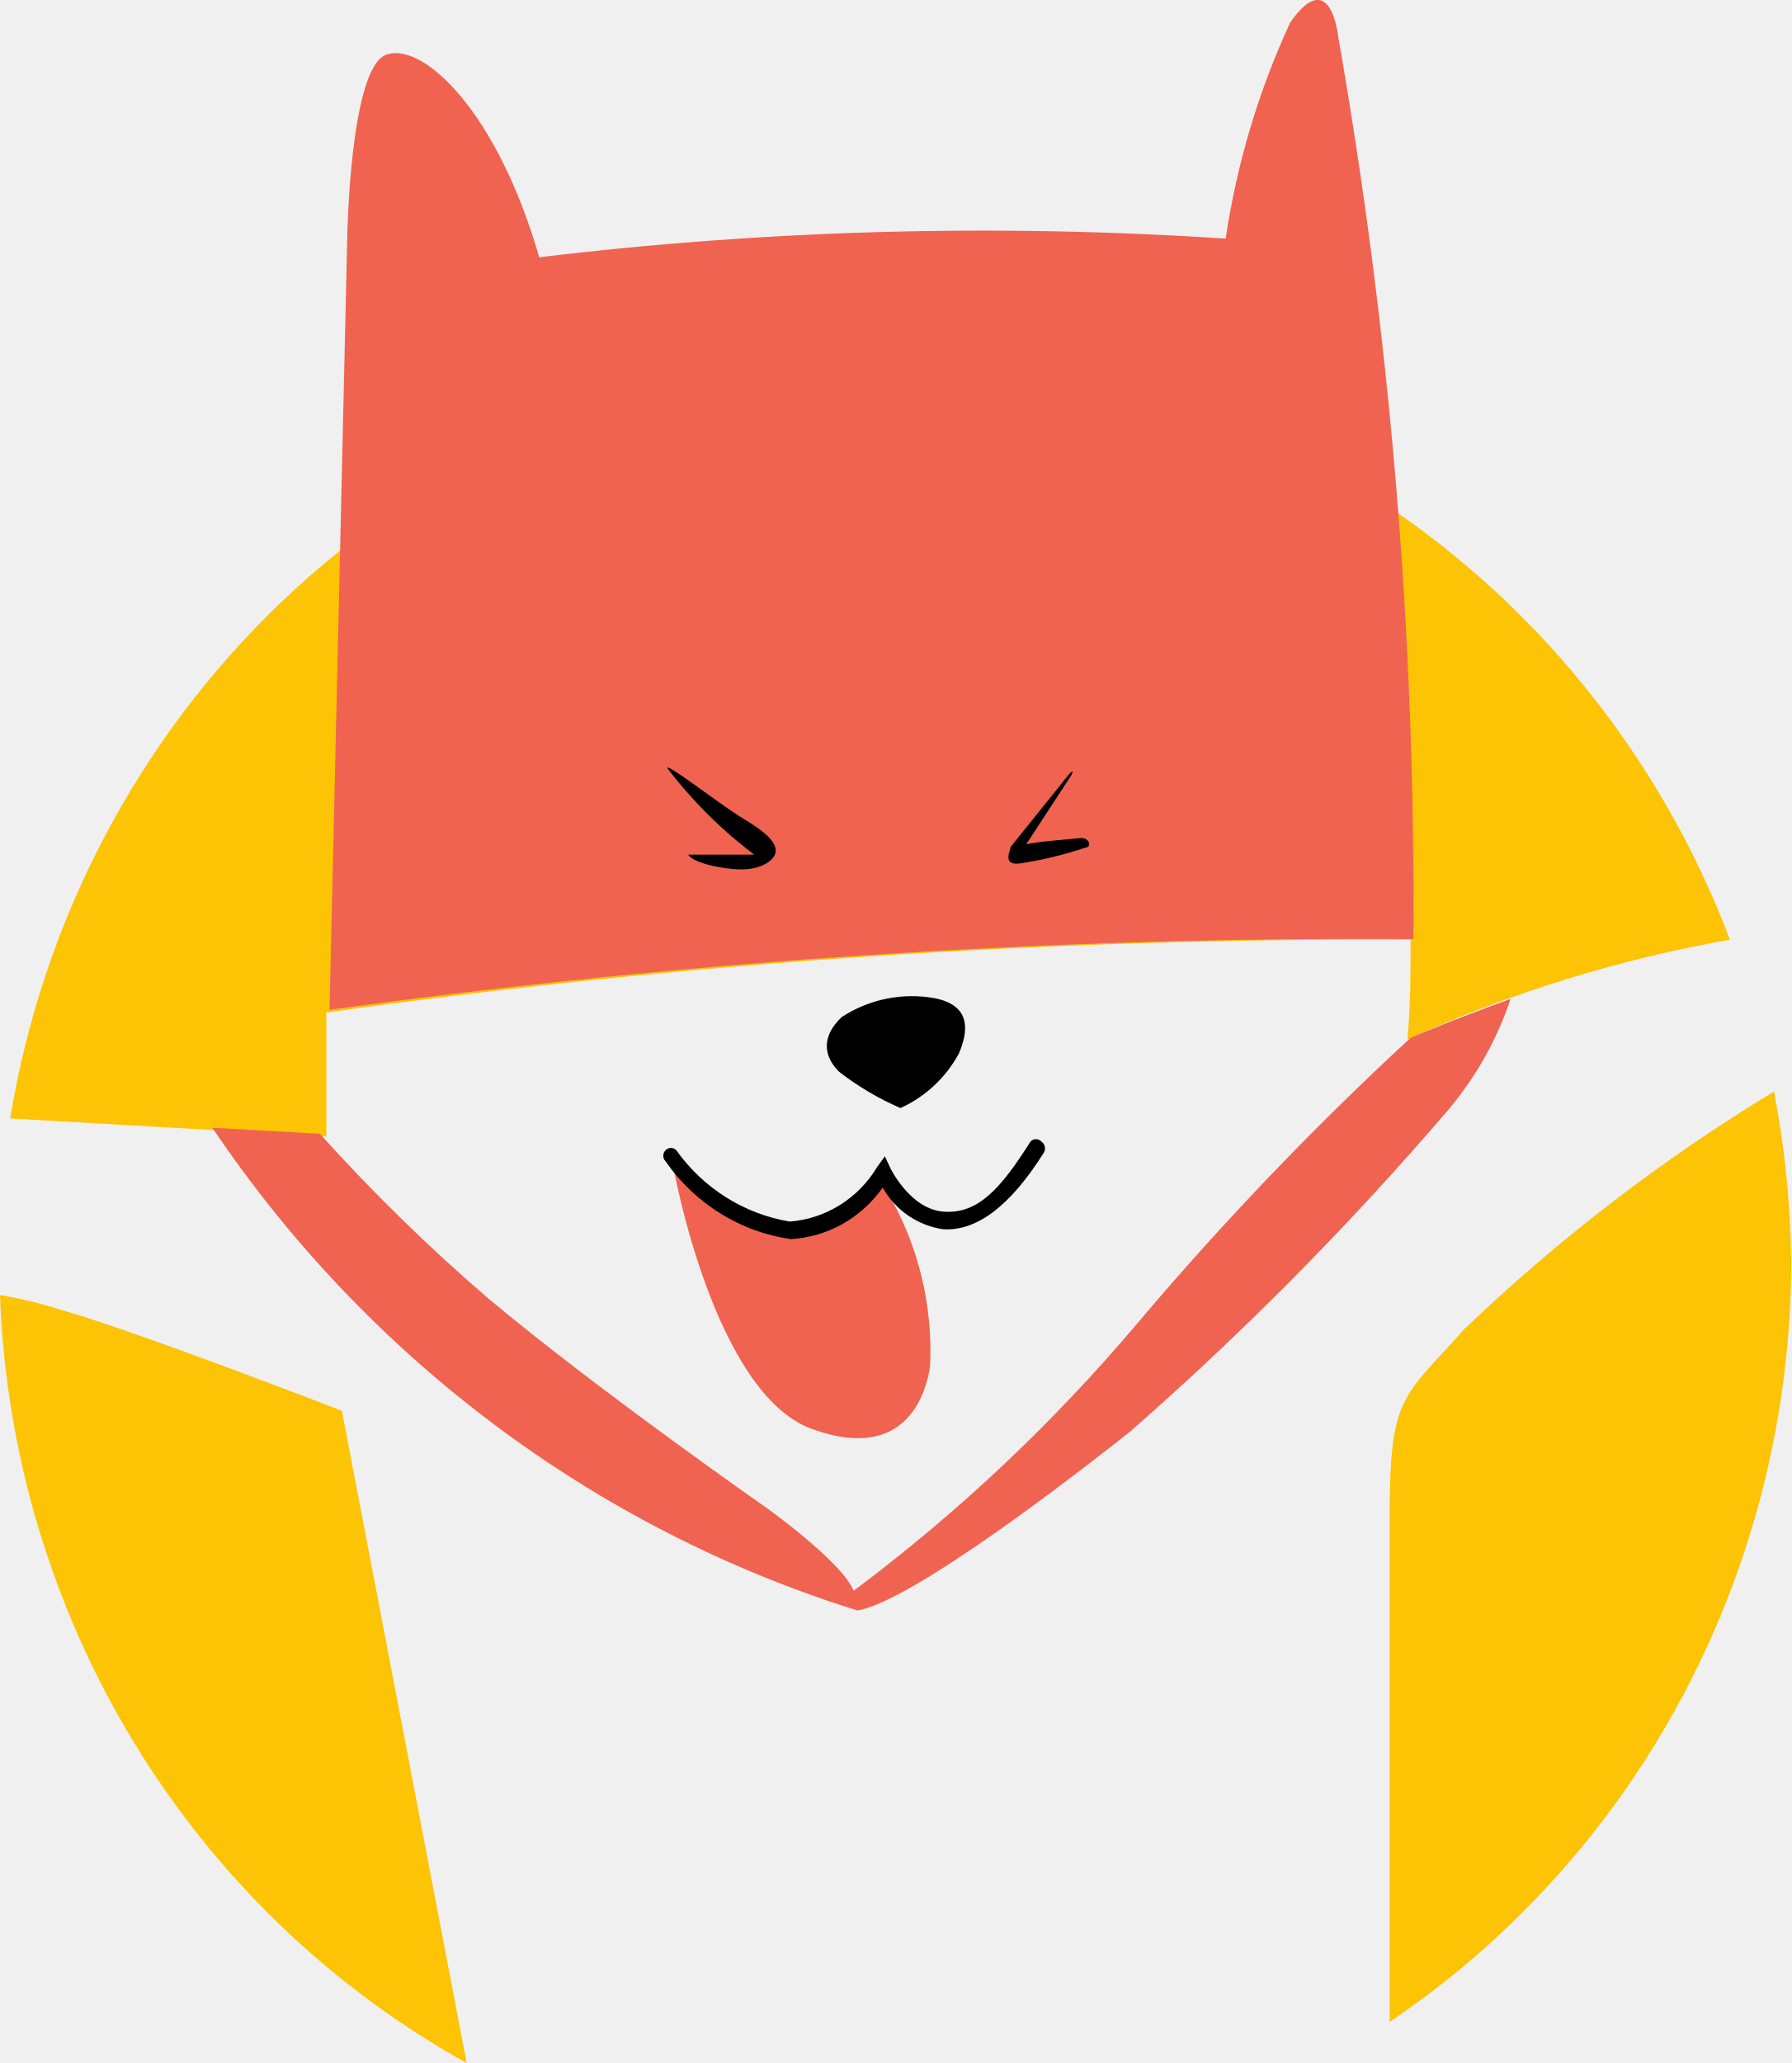
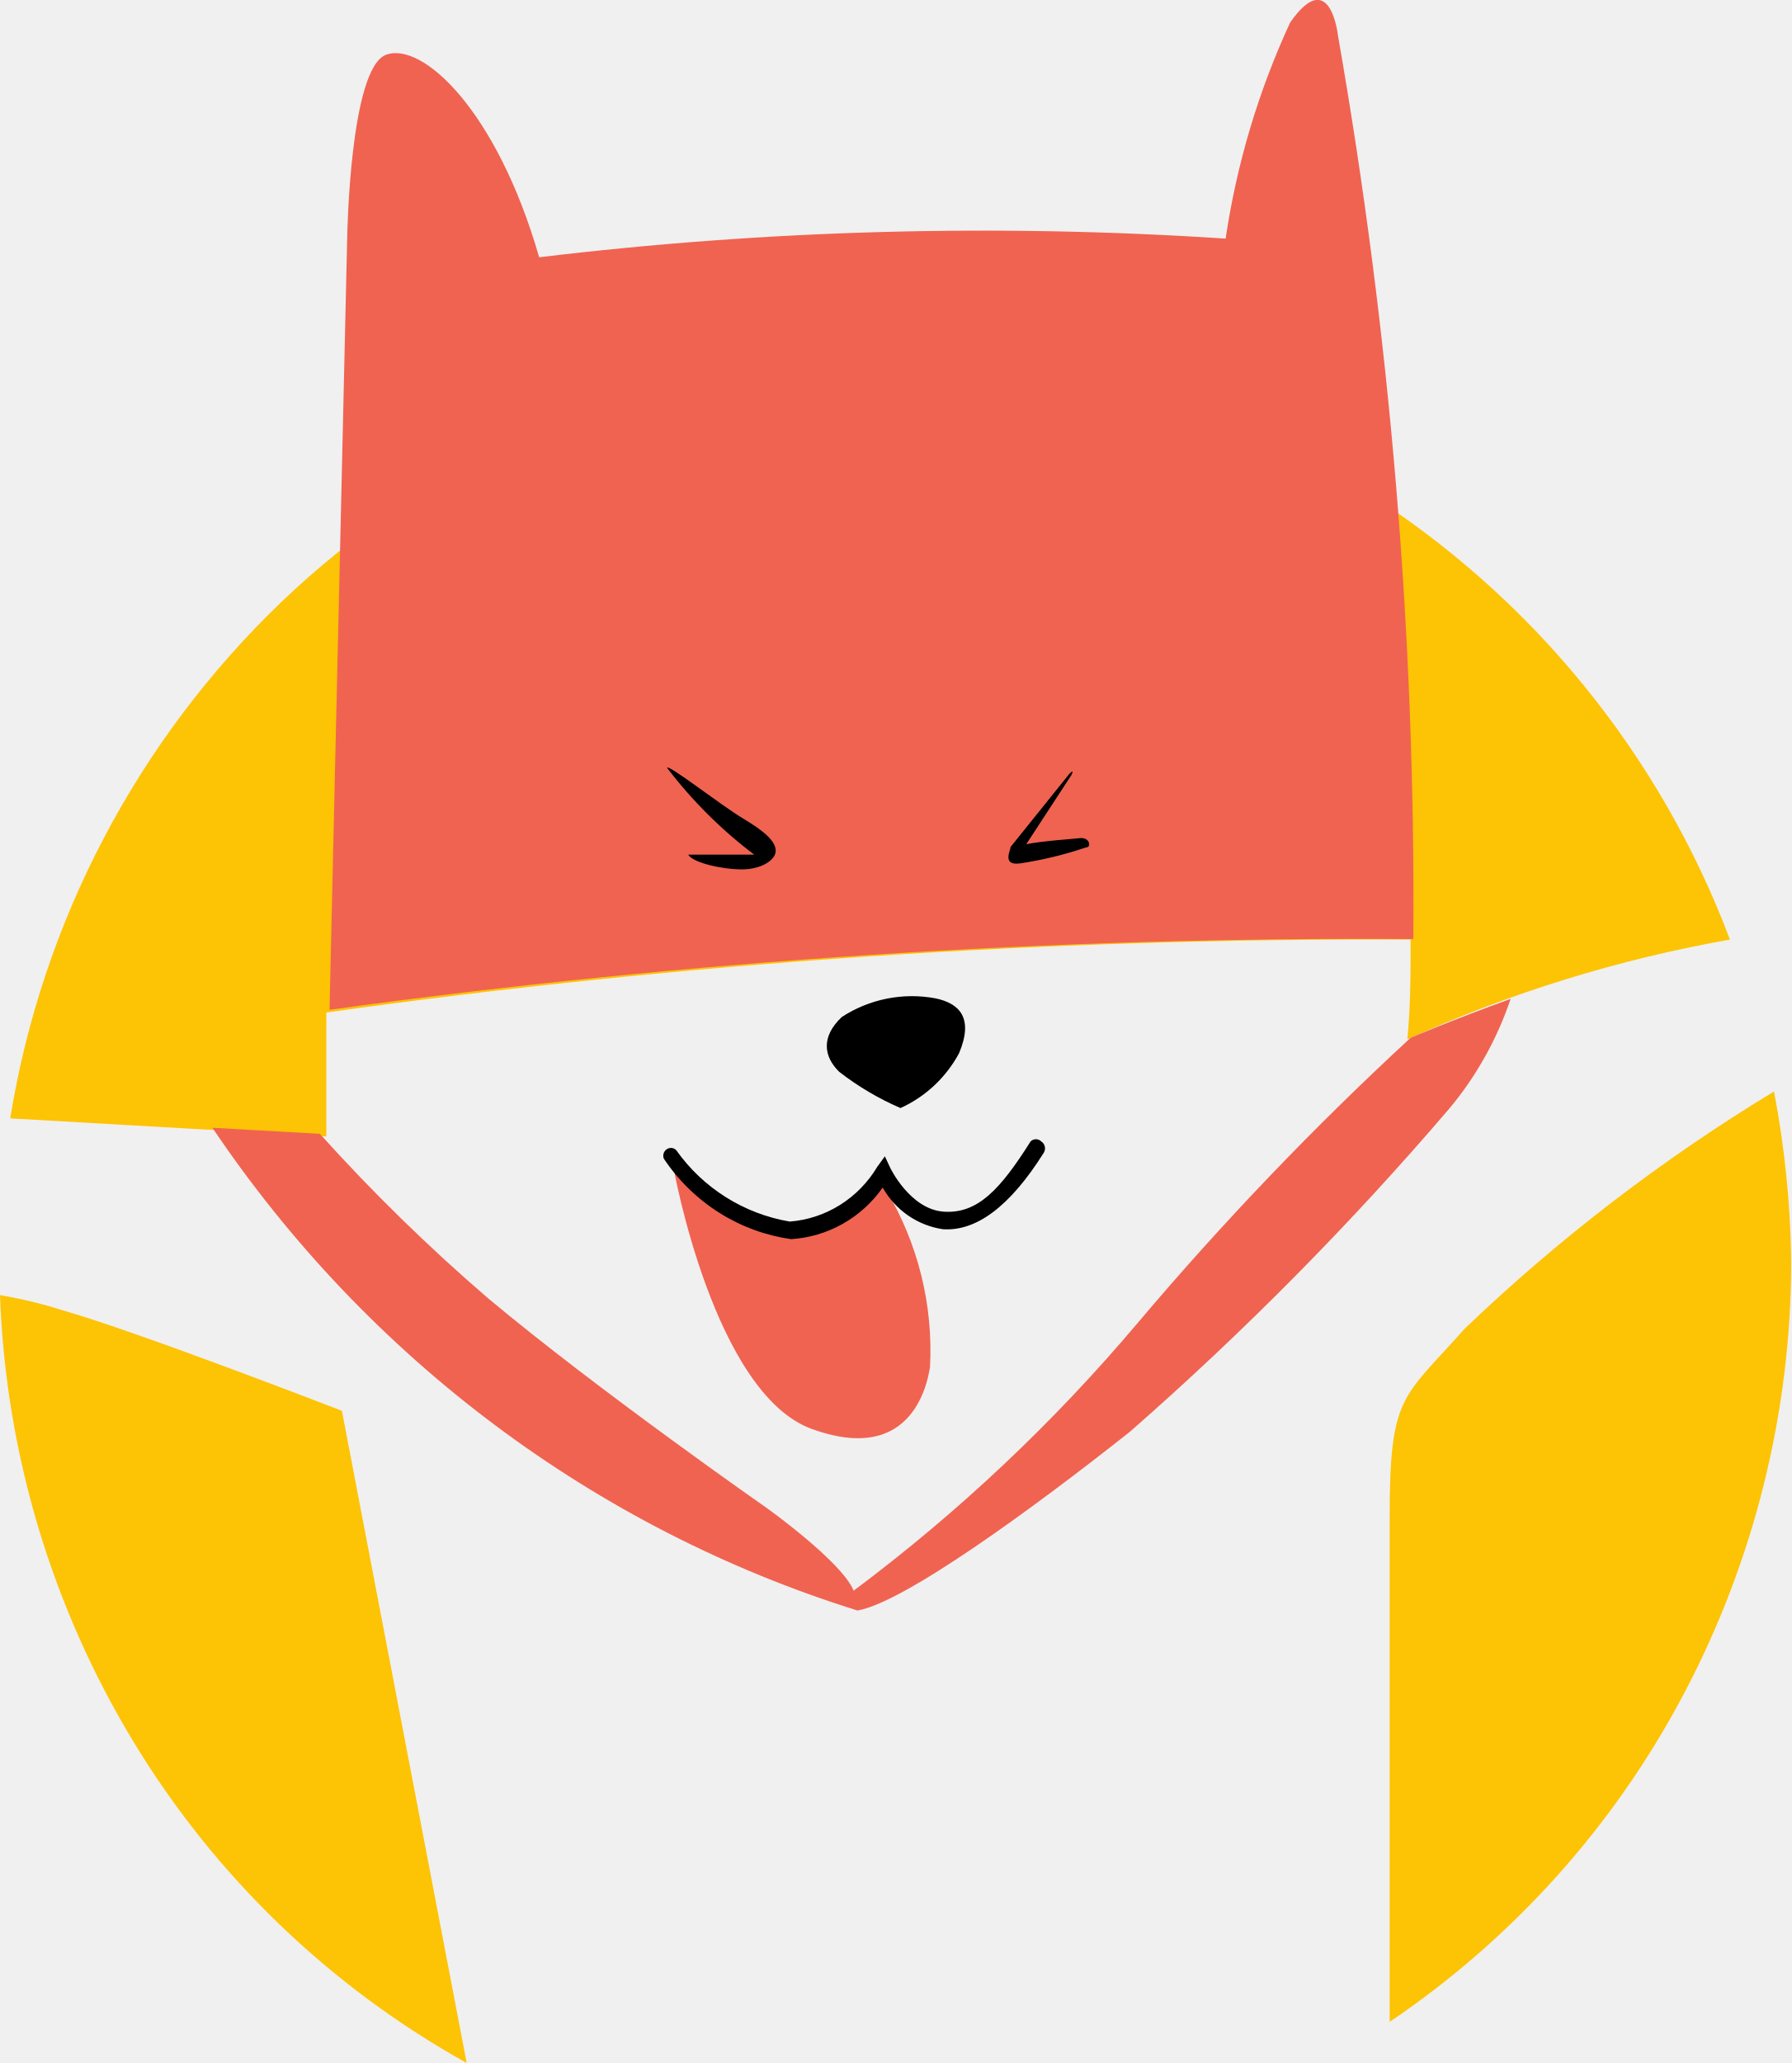
- <svg xmlns="http://www.w3.org/2000/svg" width="33" height="38" viewBox="0 0 33 38" fill="none">
-   <g id="logo-mobile " clip-path="url(#clip0_153_267)">
-     <path id="Vector" d="M6.012 20.935V18.651C12.631 17.724 19.306 17.275 25.988 17.308C25.988 17.914 25.988 18.53 25.929 19.146C27.828 18.287 29.824 17.669 31.871 17.308C30.566 13.864 28.188 10.954 25.104 9.023C22.019 7.093 18.398 6.251 14.798 6.625C11.198 6.999 7.818 8.57 5.178 11.095C2.539 13.62 0.785 16.96 0.188 20.601L6.012 20.935Z" fill="#FDC305" />
-     <path id="Vector_2" d="M26.978 24.481C25.829 25.774 25.602 25.694 25.602 27.967C25.602 28.887 25.602 32.918 25.602 37.242C27.872 35.712 29.736 33.633 31.027 31.189C32.318 28.746 32.996 26.014 33 23.238C32.987 22.187 32.881 21.139 32.683 20.106C30.631 21.349 28.718 22.816 26.978 24.481Z" fill="#FDC305" />
-     <path id="Vector_3" d="M6.299 25.987C6.299 25.987 2.545 24.532 1.159 24.138C0.78 24.016 0.392 23.921 0 23.855C0.107 26.771 0.956 29.608 2.463 32.088C3.971 34.568 6.084 36.605 8.597 38L6.299 25.987Z" fill="#FDC305" />
-     <path id="Vector_4" d="M26.038 17.297C26.078 11.719 25.614 6.148 24.651 0.657C24.651 0.657 24.512 -0.647 23.77 0.414C23.186 1.675 22.786 3.016 22.581 4.395C18.364 4.118 14.13 4.233 9.934 4.739C9.151 2.021 7.775 0.758 7.111 1.01C6.447 1.263 6.398 4.355 6.398 4.355L6.071 18.601C12.688 17.688 19.36 17.252 26.038 17.297Z" fill="#F06351" />
-     <path id="Vector_5" d="M12.291 14.145C12.291 14.054 13.281 14.832 13.687 15.075C14.093 15.317 14.291 15.499 14.291 15.671C14.291 15.843 14.024 16.014 13.668 16.014C13.311 16.014 12.766 15.893 12.677 15.742H13.608H13.895C13.292 15.286 12.752 14.749 12.291 14.145Z" fill="black" />
-     <path id="Vector_6" d="M19.699 14.256L18.619 15.6C18.619 15.661 18.451 15.954 18.798 15.903C19.208 15.841 19.612 15.743 20.006 15.61C20.115 15.61 20.075 15.418 19.897 15.438C19.719 15.459 19.214 15.489 18.907 15.55L19.739 14.277C19.739 14.277 19.808 14.145 19.699 14.256Z" fill="black" />
-     <path id="Vector_7" d="M16.589 20.41C17.048 20.203 17.428 19.848 17.669 19.399C17.946 18.742 17.669 18.48 17.233 18.389C16.637 18.278 16.021 18.4 15.51 18.732C15.123 19.096 15.173 19.46 15.46 19.743C15.808 20.012 16.187 20.236 16.589 20.41Z" fill="black" />
-     <path id="Vector_8" d="M16.193 21.672C16.082 21.903 15.927 22.109 15.737 22.279C15.455 22.51 15.109 22.645 14.747 22.663C14.226 22.705 13.708 22.55 13.291 22.228C13.095 22.108 12.918 21.958 12.766 21.784C12.667 21.672 12.545 21.582 12.41 21.521C12.41 21.521 13.152 25.663 14.955 26.32C16.758 26.977 17.074 25.562 17.134 25.178C17.193 24.032 16.91 22.894 16.322 21.915C16.302 21.602 16.292 21.804 16.193 21.672Z" fill="#F06351" />
-     <path id="Vector_9" d="M14.569 22.824C14.108 22.758 13.666 22.597 13.27 22.35C12.873 22.104 12.53 21.777 12.261 21.39C12.248 21.376 12.238 21.361 12.23 21.343C12.223 21.326 12.22 21.307 12.22 21.288C12.22 21.27 12.223 21.251 12.23 21.234C12.238 21.216 12.248 21.201 12.261 21.187C12.274 21.174 12.289 21.163 12.306 21.156C12.323 21.149 12.342 21.145 12.36 21.145C12.379 21.145 12.397 21.149 12.414 21.156C12.431 21.163 12.446 21.174 12.459 21.187C12.959 21.889 13.71 22.361 14.549 22.501C14.877 22.476 15.195 22.371 15.476 22.195C15.757 22.019 15.992 21.778 16.163 21.491L16.302 21.299L16.401 21.511C16.401 21.511 16.767 22.279 17.391 22.319C18.015 22.36 18.431 21.905 18.986 21.026C18.999 21.012 19.014 21.002 19.031 20.994C19.048 20.987 19.067 20.983 19.085 20.983C19.103 20.983 19.122 20.987 19.139 20.994C19.156 21.002 19.171 21.012 19.184 21.026C19.216 21.047 19.239 21.079 19.248 21.117C19.257 21.154 19.252 21.194 19.233 21.228C18.6 22.238 17.976 22.683 17.372 22.642C17.142 22.608 16.923 22.521 16.73 22.389C16.538 22.256 16.378 22.08 16.262 21.875C16.067 22.152 15.814 22.381 15.521 22.546C15.228 22.71 14.903 22.805 14.569 22.824Z" fill="black" />
-     <path id="Vector_10" d="M25.988 19.116C24.21 20.757 22.533 22.508 20.967 24.36C19.41 26.205 17.653 27.863 15.727 29.301C15.51 28.765 14.123 27.775 14.123 27.775C14.123 27.775 11.023 25.613 8.993 23.915C7.898 22.973 6.862 21.961 5.893 20.884L3.912 20.773C6.774 25.022 10.964 28.157 15.797 29.665C16.649 29.523 19.035 27.785 20.818 26.371C22.917 24.534 24.883 22.545 26.701 20.42C27.199 19.825 27.582 19.139 27.83 18.399C26.741 18.793 25.988 19.116 25.988 19.116Z" fill="#F06351" />
+ <svg xmlns="http://www.w3.org/2000/svg" width="33" height="38" viewBox="0 0 33 38" role="img">
+   <g>
+     <path d="M6.012 20.935V18.65a139.135 139.135 0 0 1 19.976-1.343c0 .606 0 1.222-.06 1.838 1.9-.86 3.896-1.477 5.943-1.838a16.767 16.767 0 0 0-6.767-8.285 16.248 16.248 0 0 0-10.306-2.398c-3.6.374-6.98 1.945-9.62 4.47a16.948 16.948 0 0 0-4.99 9.506l5.824.334ZM26.978 24.481c-1.149 1.293-1.376 1.213-1.376 3.486v9.275a16.692 16.692 0 0 0 5.425-6.052A17.08 17.08 0 0 0 33 23.237c-.013-1.051-.12-2.1-.317-3.132a32.856 32.856 0 0 0-5.705 4.375ZM6.299 25.987s-3.754-1.455-5.14-1.85A8.33 8.33 0 0 0 0 23.856a17.066 17.066 0 0 0 2.463 8.233A16.633 16.633 0 0 0 8.598 38L6.299 25.987Z" fill="#FDC305" />
+     <path d="M26.038 17.297A92.52 92.52 0 0 0 24.65.657s-.139-1.304-.881-.243a14.583 14.583 0 0 0-1.189 3.981 68.295 68.295 0 0 0-12.647.344C9.15 2.02 7.774.758 7.11 1.01c-.664.253-.713 3.345-.713 3.345L6.071 18.6a139.094 139.094 0 0 1 19.967-1.303Z" fill="#F06351" />
+     <path d="M12.29 14.145c0-.09.991.687 1.397.93.406.242.604.424.604.596s-.267.343-.623.343c-.357 0-.902-.12-.99-.272h1.217a8.34 8.34 0 0 1-1.604-1.597ZM19.699 14.256l-1.08 1.344c0 .06-.168.354.179.303.41-.062.814-.16 1.208-.293.109 0 .07-.192-.109-.172-.178.02-.683.051-.99.112l.832-1.274s.069-.13-.04-.02ZM16.59 20.41c.458-.207.838-.562 1.079-1.01.277-.658 0-.92-.436-1.011a2.367 2.367 0 0 0-1.723.343c-.387.364-.337.728-.05 1.01.348.27.727.494 1.13.668Z" fill="#000" />
+     <path d="M16.193 21.672c-.111.231-.266.437-.456.607a1.693 1.693 0 0 1-.99.384 2.1 2.1 0 0 1-1.456-.435 2.289 2.289 0 0 1-.525-.444 1.059 1.059 0 0 0-.356-.263s.742 4.142 2.545 4.8c1.803.656 2.12-.759 2.179-1.143a5.758 5.758 0 0 0-.812-3.263c-.02-.313-.03-.111-.129-.243Z" fill="#F06351" />
+     <path d="M14.569 22.824a3.364 3.364 0 0 1-1.3-.474 3.437 3.437 0 0 1-1.039-1.007.145.145 0 0 1 .076-.187.136.136 0 0 1 .153.031 3.22 3.22 0 0 0 2.09 1.314c.328-.025.646-.13.927-.306.28-.176.516-.417.687-.704l.139-.192.099.212s.366.768.99.808c.624.04 1.04-.414 1.595-1.293a.138.138 0 0 1 .198 0c.032.02.055.053.064.09a.154.154 0 0 1-.015.112c-.633 1.01-1.257 1.455-1.861 1.414a1.518 1.518 0 0 1-.642-.253 1.555 1.555 0 0 1-.468-.514 2.255 2.255 0 0 1-.74.67c-.294.165-.62.26-.953.28Z" fill="#000" />
+     <path d="M25.988 19.116a58.7 58.7 0 0 0-5.021 5.244 31.579 31.579 0 0 1-5.24 4.94c-.217-.535-1.604-1.525-1.604-1.525s-3.1-2.162-5.13-3.86a34.1 34.1 0 0 1-3.1-3.03l-1.98-.112c2.861 4.25 7.05 7.384 11.884 8.892.852-.142 3.238-1.88 5.021-3.294a58.146 58.146 0 0 0 5.883-5.951c.498-.596.88-1.281 1.13-2.021-1.09.394-1.843.717-1.843.717Z" fill="#F06351" />
  </g>
-   <defs>
-     <clipPath id="clip0_153_267">
-       <rect width="33" height="38" fill="white" />
-     </clipPath>
-   </defs>
</svg>
